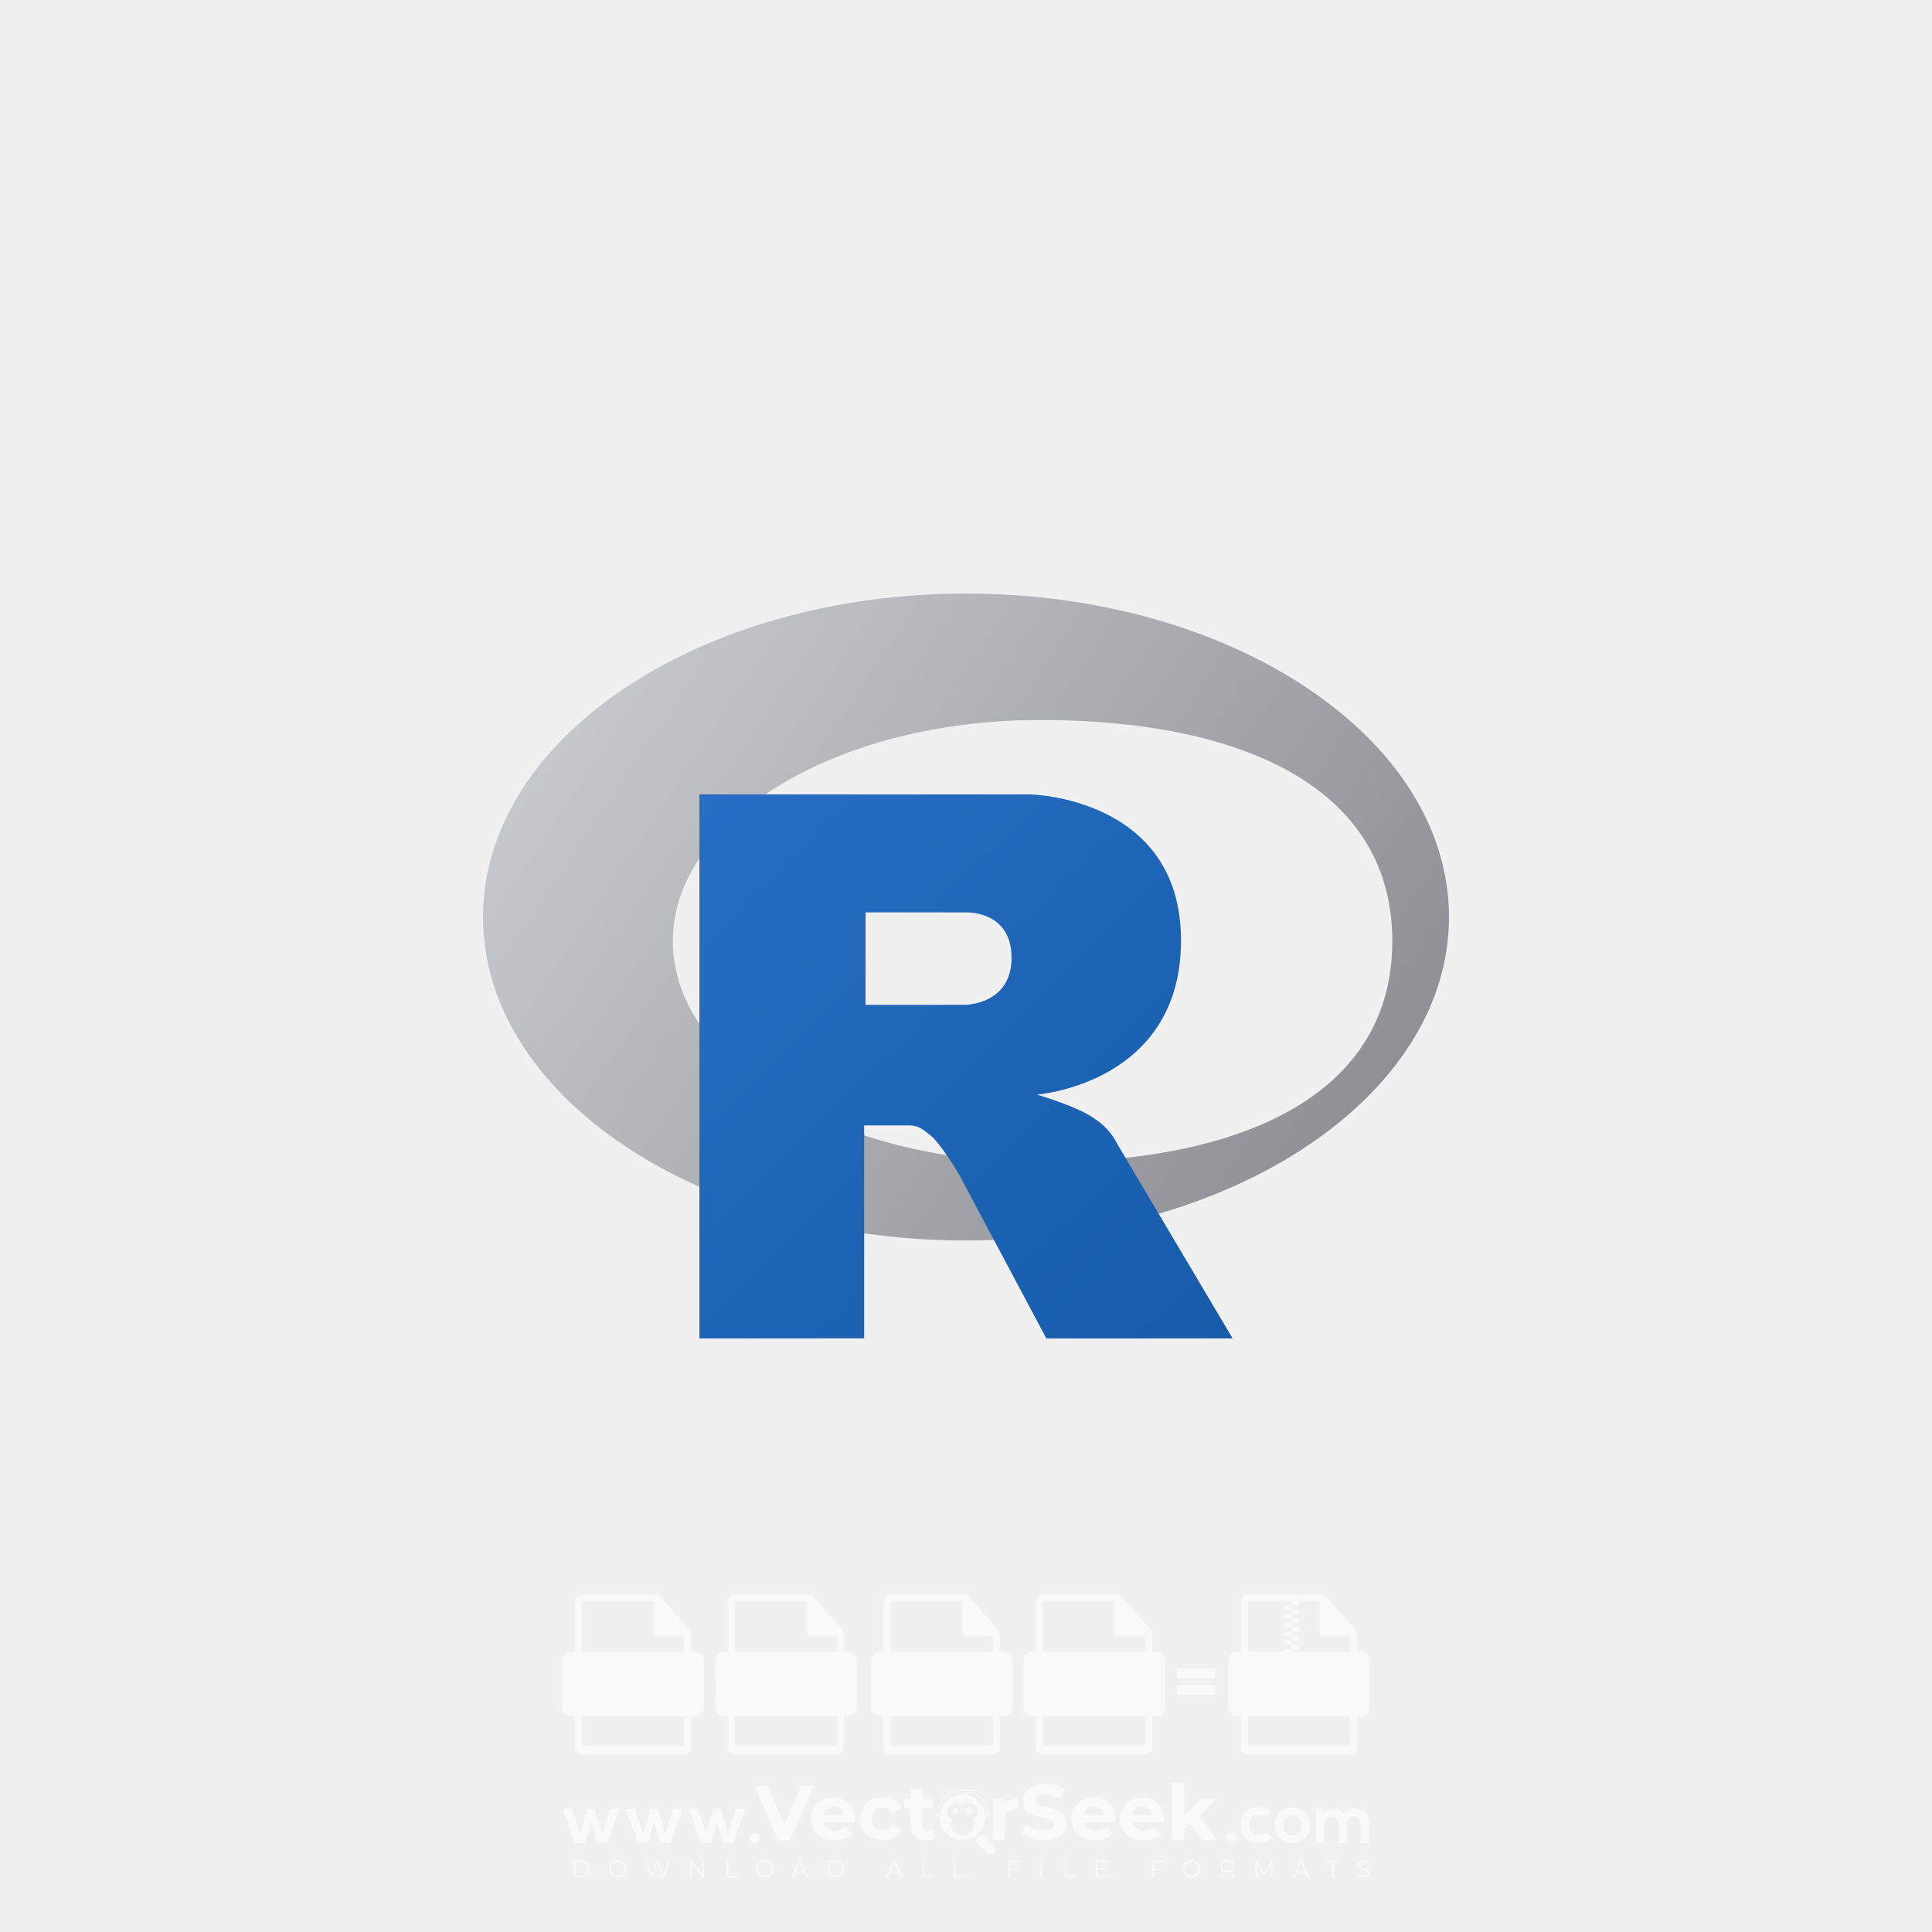
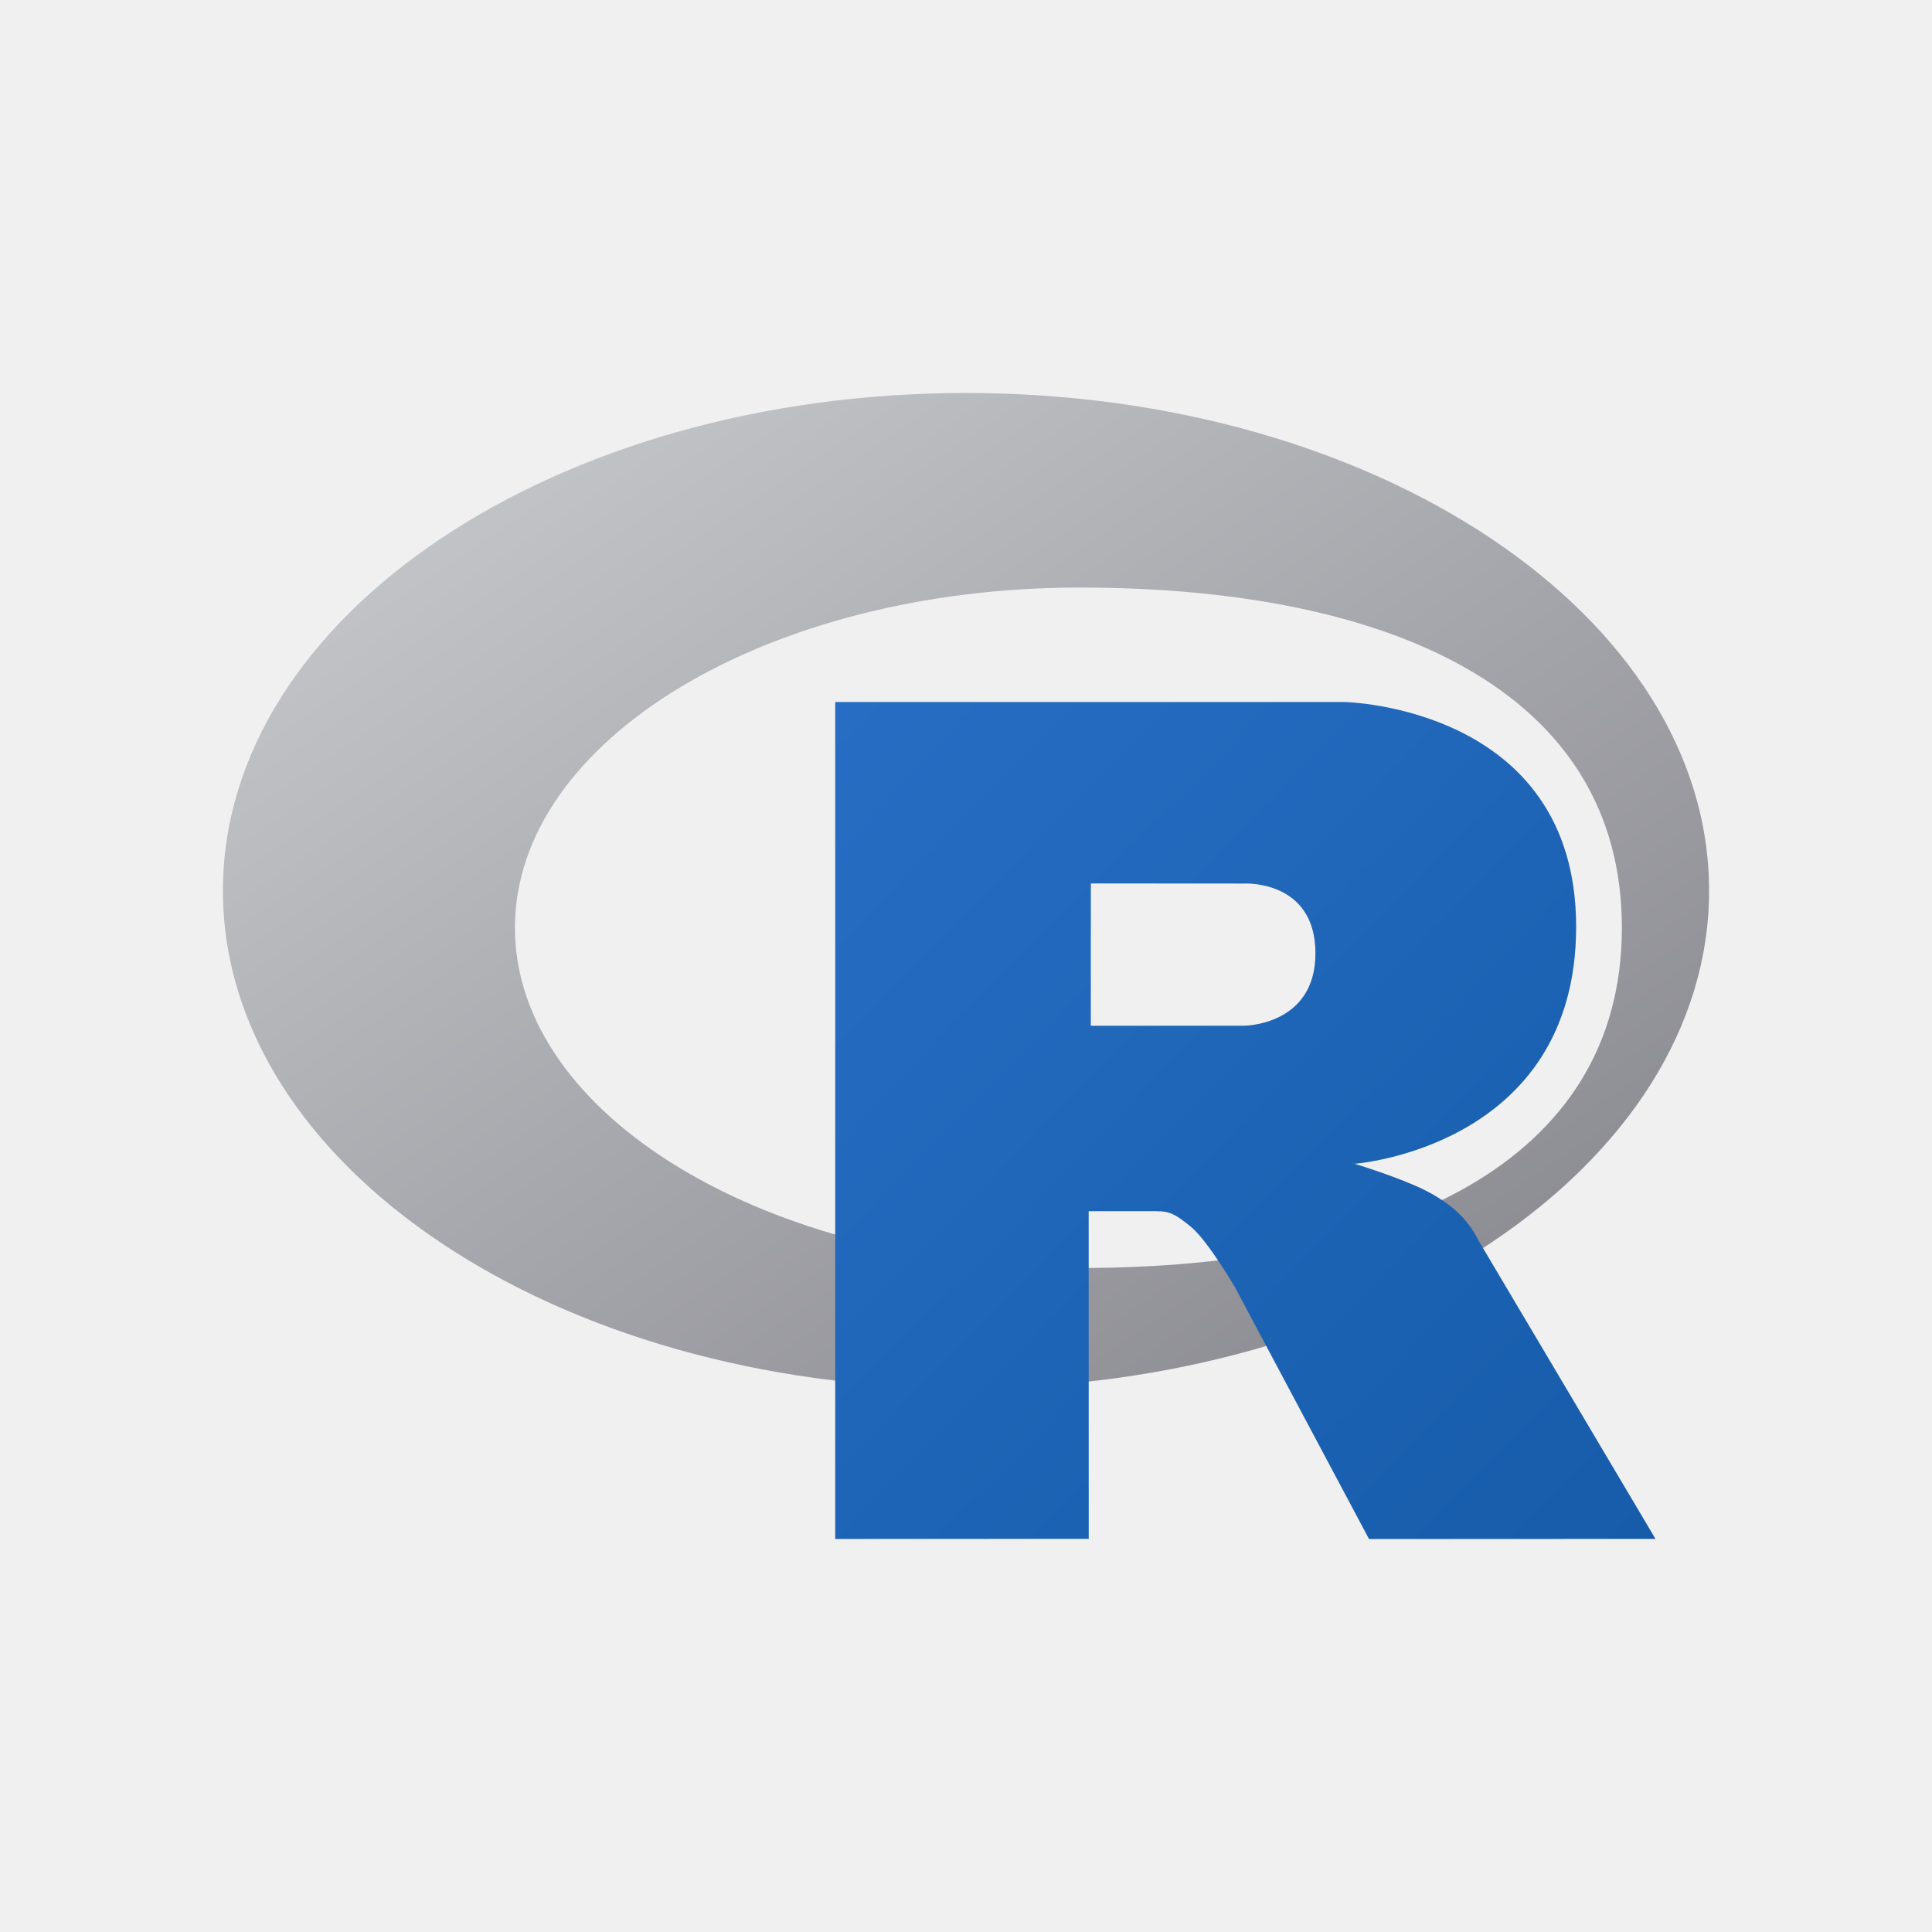
- <svg xmlns="http://www.w3.org/2000/svg" version="1.1" id="Layer_1" x="0px" y="0px" viewBox="0 0 1000 1000" style="enable-background:new 0 0 1000 1000;" xml:space="preserve" width="200" height="200">
-   <g id="watermark_1_">
-     <g>
-       <g id="watermark" style="opacity:0.61;">
-         <g>
-           <g>
-             <g>
-               <g>
-                 <polygon style="fill:#FFFFFF;" points="421.112,924.528 409.007,952.493 402.615,952.493 390.55,924.528 397.541,924.528          406.051,944.503 414.68,924.528        " />
-               </g>
-               <g>
-                 <path style="fill:#FFFFFF;" d="M442.323,943.185h-16.26c0.599,2.677,2.876,4.315,6.153,4.315         c2.277,0,3.915-0.679,5.393-2.077l3.316,3.595c-1.997,2.278-4.994,3.476-8.868,3.476c-7.431,0-12.265-4.674-12.265-11.067         c0-6.432,4.914-11.066,11.466-11.066c6.312,0,11.186,4.235,11.186,11.146C442.443,941.987,442.363,942.666,442.323,943.185          M425.983,939.55h10.587c-0.44-2.717-2.478-4.475-5.274-4.475C428.46,935.075,426.422,936.793,425.983,939.55" />
-               </g>
-               <g>
-                 <path style="fill:#FFFFFF;" d="M444.997,941.427c0-6.471,4.994-11.066,11.985-11.066c4.514,0,8.07,1.958,9.628,5.473         l-4.834,2.597c-1.159-2.038-2.877-2.956-4.834-2.956c-3.156,0-5.633,2.198-5.633,5.952c0,3.756,2.477,5.953,5.633,5.953         c1.958,0,3.675-0.879,4.834-2.956l4.834,2.637c-1.558,3.436-5.114,5.433-9.628,5.433         C449.991,952.493,444.997,947.899,444.997,941.427" />
-               </g>
-               <g>
-                 <path style="fill:#FFFFFF;" d="M484.386,951.135c-1.279,0.919-3.157,1.358-5.074,1.358c-5.073,0-8.03-2.597-8.03-7.711         v-8.829h-3.316v-4.794h3.316v-5.233h6.232v5.233h5.353v4.794h-5.353v8.749c0,1.837,0.998,2.836,2.677,2.836         c0.918,0,1.837-0.279,2.517-0.799L484.386,951.135z" />
-               </g>
-             </g>
-             <g>
-               <path style="fill:#FFFFFF;" d="M527.157,930.68v5.753c-0.519-0.04-0.918-0.08-1.398-0.08c-3.435,0-5.713,1.877-5.713,5.993        v10.147h-6.232V931h5.953v2.836C521.284,931.759,523.841,930.68,527.157,930.68" />
-             </g>
-             <g>
-               <path style="fill:#FFFFFF;" d="M528.954,949.257l2.197-4.874c2.357,1.718,5.873,2.916,9.229,2.916        c3.836,0,5.393-1.278,5.393-2.996c0-5.233-16.26-1.638-16.26-12.025c0-4.754,3.835-8.709,11.785-8.709        c3.516,0,7.112,0.839,9.708,2.477l-1.998,4.914c-2.597-1.478-5.273-2.197-7.75-2.197c-3.835,0-5.313,1.438-5.313,3.196        c0,5.154,16.259,1.598,16.259,11.865c0,4.675-3.875,8.67-11.865,8.67C535.905,952.493,531.43,951.175,528.954,949.257" />
-             </g>
-             <g>
-               <path style="fill:#FFFFFF;" d="M577.131,943.185h-16.26c0.599,2.677,2.876,4.315,6.153,4.315c2.277,0,3.915-0.679,5.393-2.077        l3.316,3.595c-1.998,2.278-4.994,3.476-8.869,3.476c-7.431,0-12.265-4.674-12.265-11.067c0-6.432,4.914-11.066,11.466-11.066        c6.312,0,11.187,4.235,11.187,11.146C577.251,941.987,577.171,942.666,577.131,943.185 M560.791,939.55h10.587        c-0.439-2.717-2.477-4.475-5.273-4.475C563.268,935.075,561.231,936.793,560.791,939.55" />
-             </g>
-             <g>
-               <path style="fill:#FFFFFF;" d="M602.337,943.185h-16.26c0.599,2.677,2.876,4.315,6.152,4.315c2.277,0,3.915-0.679,5.393-2.077        l3.316,3.595c-1.998,2.278-4.994,3.476-8.869,3.476c-7.431,0-12.265-4.674-12.265-11.067c0-6.432,4.914-11.066,11.466-11.066        c6.312,0,11.186,4.235,11.186,11.146C602.457,941.987,602.377,942.666,602.337,943.185 M585.997,939.55h10.587        c-0.439-2.717-2.477-4.475-5.273-4.475C588.474,935.075,586.437,936.793,585.997,939.55" />
-             </g>
-             <g>
-               <polygon style="fill:#FFFFFF;" points="615.838,944.064 612.841,947.02 612.841,952.493 606.61,952.493 606.61,922.85         612.841,922.85 612.841,939.629 621.95,931 629.381,931 620.432,940.108 630.18,952.493 622.63,952.493       " />
-             </g>
-             <g>
-               <path style="fill:#FFFFFF;" d="M514.371,955.416L514.371,955.416l-6.226-6.226c-0.947,1.107-2.075,2.054-3.339,2.796        c-0.201,0.15-0.406,0.296-0.616,0.433l6.589,6.589c0.992,0.992,2.601,0.992,3.592,0        C515.363,958.017,515.363,956.408,514.371,955.416" />
-             </g>
-             <g>
-               <path style="fill:#FFFFFF;" d="M499.965,929.04c0.48-0.377,1.077-0.612,1.735-0.612c0.091,0,0.181,0.005,0.27,0.013        c-0.466-0.34-1.041-0.542-1.663-0.542c-0.859,0-1.619,0.392-2.137,0.998c-0.111,0-0.218,0.013-0.328,0.016        c0.086-0.167,0.139-0.354,0.139-0.555c0-0.509-0.311-0.945-0.752-1.13c0.19,0.275,0.301,0.608,0.301,0.968        c0,0.267-0.066,0.517-0.176,0.742c-6.119,0.437-10.95,5.527-10.95,11.757c0,6.516,5.283,11.799,11.799,11.799        c6.517,0,11.8-5.283,11.8-11.799C510.004,934.777,505.644,929.892,499.965,929.04 M495.61,932.114        c0.947,0,1.837,0.244,2.611,0.674c0.813-0.532,1.785-0.842,2.828-0.842c1.547,0,2.934,0.68,3.883,1.756        c-0.948-0.826-2.186-1.328-3.541-1.328c-0.977,0-1.895,0.261-2.686,0.716c-0.172,0.1-0.34,0.208-0.499,0.326        c-0.142-0.104-0.29-0.203-0.444-0.292c-0.803-0.476-1.741-0.749-2.743-0.749c-0.653,0-1.279,0.117-1.86,0.331        C493.895,932.328,494.727,932.114,495.61,932.114 M503.858,941.785c0.25,0.664,0.394,1.38,0.394,2.131        c0,3.34-2.707,6.047-6.047,6.047c-3.339,0-6.047-2.707-6.047-6.047c0-0.751,0.143-1.467,0.394-2.131        c-1.35-0.831-2.253-2.317-2.253-4.019c0-2.607,2.114-4.72,4.72-4.72c1.23,0,2.346,0.474,3.186,1.244        c0.84-0.77,1.956-1.244,3.186-1.244c2.607,0,4.72,2.113,4.72,4.72C506.111,939.467,505.208,940.954,503.858,941.785" />
-             </g>
-             <g>
-               <path style="fill:#FFFFFF;" d="M503.627,937.351c0,1.082-0.879,1.961-1.961,1.961c-1.082,0-1.961-0.879-1.961-1.961        s0.879-1.961,1.961-1.961c0.22,0,0.428,0.037,0.625,0.102c-0.065,0.135-0.099,0.287-0.099,0.445        c0,0.595,0.482,1.076,1.077,1.076c0.11,0,0.217-0.017,0.318-0.048C503.613,937.089,503.627,937.218,503.627,937.351" />
-             </g>
-             <g>
-               <path style="fill:#FFFFFF;" d="M496.201,937.351c0,0.818-0.665,1.482-1.483,1.482c-0.818,0-1.483-0.664-1.483-1.482        s0.665-1.483,1.483-1.483c0.166,0,0.324,0.027,0.473,0.077c-0.049,0.102-0.075,0.217-0.075,0.337        c0,0.449,0.364,0.814,0.814,0.814c0.083,0,0.164-0.013,0.241-0.036C496.191,937.153,496.201,937.251,496.201,937.351" />
-             </g>
-             <g>
-               <g>
-                 <g>
-                   <rect x="484.56" y="939.024" style="fill:#FFFFFF;" width="1.34" height="1.34" />
-                 </g>
-                 <g>
-                   <rect x="510.51" y="939.024" style="fill:#FFFFFF;" width="1.34" height="1.34" />
-                 </g>
-                 <g>
-                   <path style="fill:#FFFFFF;" d="M511.332,939.572h-0.304c0-7.07-5.752-12.823-12.823-12.823          c-7.07,0-12.823,5.753-12.823,12.823h-0.305c0-3.506,1.365-6.803,3.845-9.282c2.479-2.48,5.776-3.845,9.282-3.845          c3.507,0,6.803,1.365,9.283,3.845C509.966,932.769,511.332,936.065,511.332,939.572" />
-                 </g>
-               </g>
-               <g>
-                 <rect x="497.534" y="925.927" style="fill:#FFFFFF;" width="1.34" height="1.34" />
-               </g>
-               <g>
-                 <rect x="489.006" y="926.445" style="fill:#FFFFFF;" width="18.397" height="0.304" />
-               </g>
-               <g>
-                 <path style="fill:#FFFFFF;" d="M489.494,926.658c0,0.235-0.191,0.427-0.427,0.427c-0.235,0-0.426-0.191-0.426-0.427         s0.191-0.427,0.426-0.427C489.303,926.231,489.494,926.422,489.494,926.658" />
-               </g>
-               <g>
-                 <path style="fill:#FFFFFF;" d="M507.829,926.658c0,0.235-0.191,0.427-0.427,0.427c-0.235,0-0.426-0.191-0.426-0.427         s0.191-0.427,0.426-0.427C507.639,926.231,507.829,926.422,507.829,926.658" />
-               </g>
-             </g>
-           </g>
-           <g>
-             <path style="fill:#FFFFFF;" d="M640.109,951.171c0,3.395-5.146,3.395-5.146,0C634.963,947.779,640.109,947.779,640.109,951.171       z" />
-           </g>
-           <g>
-             <g>
-               <g>
-                 <path style="fill:#FFFFFF;" d="M307.849,936.236l3.859,13.253l4.038-13.253h4.823l-6.145,17.721h-5.073l-1.822-5.216         l-1.572-5.896l-1.571,5.896l-1.822,5.216h-5.073l-6.18-17.721h4.858l4.038,13.253l3.822-13.253H307.849z" />
-               </g>
-               <g>
-                 <path style="fill:#FFFFFF;" d="M340.449,936.236l3.859,13.253l4.038-13.253h4.823l-6.145,17.721h-5.073l-1.822-5.216         l-1.571-5.896l-1.572,5.896l-1.822,5.216h-5.073l-6.18-17.721h4.858l4.038,13.253l3.822-13.253H340.449z" />
-               </g>
-               <g>
-                 <path style="fill:#FFFFFF;" d="M373.048,936.236l3.859,13.253l4.038-13.253h4.823l-6.145,17.721h-5.073l-1.822-5.216         l-1.572-5.896l-1.571,5.896l-1.822,5.216h-5.073l-6.18-17.721h4.858l4.038,13.253l3.822-13.253H373.048z" />
-               </g>
-             </g>
-             <g>
-               <path style="fill:#FFFFFF;" d="M393.123,951.412c0,3.395-5.146,3.395-5.146,0C387.977,948.02,393.123,948.02,393.123,951.412z        " />
-             </g>
-             <g>
-               <path style="fill:#FFFFFF;" d="M658.296,951.171c-2.036,2.001-4.177,2.787-6.787,2.787c-5.108,0-9.361-3.072-9.361-9.323        c0-6.251,4.253-9.326,9.361-9.326c2.502,0,4.43,0.716,6.359,2.609l-2.752,2.894c-1.036-0.931-2.321-1.393-3.534-1.393        c-2.929,0-5.073,2.144-5.073,5.216c0,3.357,2.286,5.143,5,5.143c1.393,0,2.787-0.393,3.857-1.463L658.296,951.171z" />
-             </g>
-             <g>
-               <path style="fill:#FFFFFF;" d="M678.097,944.777c0,5.073-3.465,9.181-9.181,9.181c-5.716,0-9.146-4.107-9.146-9.181        c0-5.038,3.502-9.181,9.111-9.181S678.097,939.739,678.097,944.777z M664.128,944.777c0,2.679,1.609,5.181,4.788,5.181        c3.179,0,4.788-2.502,4.788-5.181c0-2.644-1.859-5.216-4.788-5.216C665.772,939.561,664.128,942.133,664.128,944.777z" />
-             </g>
-             <g>
-               <path style="fill:#FFFFFF;" d="M692.828,953.958v-9.431c0-2.324-1.216-4.43-3.61-4.43c-2.356,0-3.75,2.106-3.75,4.43v9.431        h-4.36v-17.649h4.038l0.323,2.144c0.928-1.786,2.964-2.429,4.643-2.429c2.109,0,4.218,0.858,5.216,3.287        c1.574-2.502,3.61-3.217,5.896-3.217c5,0,7.467,3.075,7.467,8.36v9.504h-4.361v-9.504c0-2.321-0.963-4.288-3.322-4.288        c-2.356,0-3.822,2.036-3.822,4.36v9.431H692.828z" />
-             </g>
-           </g>
-         </g>
-       </g>
-       <g style="opacity:0.61;">
-         <g>
-           <g>
-             <path style="fill:#FFFFFF;" d="M708.973,859.493c-0.013-2.665-2.087-4.618-4.766-4.659c-2.011-0.031-1.81,0.261-1.815-1.887       c-0.006-2.389-0.015-4.778,0.006-7.166c0.007-0.824-0.243-1.505-0.787-2.125c-5.098-5.81-10.184-11.63-15.281-17.441       c-0.262-0.299-0.599-0.532-0.901-0.796c-13.528,0-27.055,0-40.583,0c-1.729,0.639-2.482,1.889-2.478,3.72       c0.021,8.159,0.009,16.318,0.008,24.478c0,1.21-0.007,1.281-1.197,1.201c-3.258-0.221-5.477,2.147-5.436,5.426       c0.096,7.568,0.028,15.137,0.031,22.706c0.001,3.44,1.887,5.32,5.333,5.331c1.267,0.004,1.268,0.004,1.268,1.306       c0.001,4.831-0.002,9.662,0.002,14.493c0.002,2.595,1.262,3.855,3.85,3.855c17.446,0.001,34.891,0.001,52.337,0       c2.543,0,3.822-1.268,3.824-3.799c0.005-4.912,0.001-9.823,0.003-14.735c0-1.115,0.005-1.112,1.131-1.121       c0.589-0.005,1.177,0.017,1.761-0.127c2.169-0.535,3.68-2.273,3.689-4.503C709.007,875.597,709.011,867.545,708.973,859.493z        M647.034,828.716c11.619-0.001,23.237-0.001,34.856,0c1.193,0,1.206,0.015,1.207,1.222c0.001,4.884-0.002,9.767,0.002,14.651       c0.001,1.765,0.543,2.305,2.307,2.306c4.159,0.003,8.318,0,12.477,0.003c0.997,0.001,1.044,0.046,1.046,1.052       c0.006,1.932,0.005,3.864,0,5.796c-0.003,1.038-0.051,1.085-1.098,1.085c-8.479,0.002-16.958,0.001-25.438,0.001       c-8.452,0-16.905,0-25.357,0c-1.198,0-1.202-0.003-1.202-1.221c-0.001-7.889-0.001-15.778,0-23.667       C645.835,828.724,645.844,828.716,647.034,828.716z M697.728,903.645c-8.454,0.001-16.908,0.001-25.362,0.001       c-8.427,0-16.854,0.001-25.281,0c-1.245,0-1.249-0.003-1.249-1.262c-0.001-4.348-0.003-8.696,0.001-13.043       c0.001-1.01,0.051-1.059,1.041-1.059c16.989-0.002,33.977-0.002,50.966,0c1.041,0,1.086,0.044,1.087,1.094       c0.003,4.348,0.003,8.696,0.001,13.043C698.931,903.634,698.92,903.645,697.728,903.645z" />
-           </g>
-           <g>
-             <g>
-               <rect x="668.546" y="828.478" style="fill:#FFFFFF;" width="3.825" height="2.295" />
-             </g>
-             <g>
-               <rect x="664.722" y="830.773" style="fill:#FFFFFF;" width="3.825" height="2.295" />
-             </g>
-             <g>
-               <rect x="668.546" y="833.068" style="fill:#FFFFFF;" width="3.825" height="2.295" />
-             </g>
-             <g>
-               <rect x="664.722" y="835.363" style="fill:#FFFFFF;" width="3.825" height="2.295" />
-             </g>
-             <g>
-               <rect x="668.546" y="837.658" style="fill:#FFFFFF;" width="3.825" height="2.295" />
-             </g>
-             <g>
-               <rect x="664.722" y="839.953" style="fill:#FFFFFF;" width="3.825" height="2.295" />
-             </g>
-             <g>
-               <rect x="668.546" y="842.247" style="fill:#FFFFFF;" width="3.825" height="2.295" />
-             </g>
-             <g>
-               <rect x="664.722" y="844.542" style="fill:#FFFFFF;" width="3.825" height="2.295" />
-             </g>
-             <g>
-               <rect x="668.546" y="846.837" style="fill:#FFFFFF;" width="3.825" height="2.295" />
-             </g>
-             <g>
-               <rect x="664.722" y="849.132" style="fill:#FFFFFF;" width="3.825" height="2.295" />
-             </g>
-             <g>
-               <rect x="668.546" y="851.427" style="fill:#FFFFFF;" width="3.825" height="2.295" />
-             </g>
-             <g>
-               <rect x="664.722" y="853.722" style="fill:#FFFFFF;" width="3.825" height="2.295" />
-             </g>
-           </g>
-         </g>
-         <g>
-           <path style="fill:#FFFFFF;" d="M364.231,859.493c-0.013-2.665-2.087-4.618-4.766-4.659c-2.011-0.031-1.81,0.261-1.815-1.887      c-0.006-2.389-0.015-4.778,0.006-7.166c0.007-0.824-0.243-1.505-0.787-2.125c-5.098-5.81-10.184-11.63-15.281-17.441      c-0.262-0.299-0.599-0.532-0.901-0.796c-13.528,0-27.055,0-40.583,0c-1.729,0.639-2.482,1.889-2.478,3.72      c0.021,8.159,0.009,16.318,0.008,24.478c0,1.21-0.007,1.281-1.197,1.201c-3.258-0.221-5.477,2.147-5.436,5.426      c0.096,7.568,0.028,15.137,0.031,22.706c0.001,3.44,1.887,5.32,5.333,5.331c1.267,0.004,1.268,0.004,1.268,1.306      c0.001,4.831-0.002,9.662,0.002,14.493c0.002,2.595,1.262,3.855,3.85,3.855c17.446,0.001,34.891,0.001,52.337,0      c2.543,0,3.822-1.268,3.824-3.799c0.005-4.912,0.001-9.823,0.003-14.735c0-1.115,0.004-1.112,1.131-1.121      c0.589-0.005,1.177,0.017,1.761-0.127c2.169-0.535,3.68-2.273,3.689-4.503C364.264,875.597,364.269,867.545,364.231,859.493z       M302.292,828.716c11.619-0.001,23.237-0.001,34.856,0c1.192,0,1.206,0.015,1.207,1.222c0.001,4.884-0.001,9.767,0.002,14.651      c0.001,1.765,0.543,2.305,2.307,2.306c4.159,0.003,8.318,0,12.477,0.003c0.997,0.001,1.044,0.046,1.046,1.052      c0.006,1.932,0.005,3.864,0,5.796c-0.003,1.038-0.051,1.085-1.098,1.085c-8.479,0.002-16.958,0.001-25.438,0.001      c-8.452,0-16.905,0-25.357,0c-1.198,0-1.202-0.003-1.202-1.221c-0.001-7.889-0.001-15.778,0-23.667      C301.093,828.724,301.102,828.716,302.292,828.716z M352.985,903.645c-8.454,0.001-16.908,0.001-25.362,0.001      c-8.427,0-16.854,0.001-25.281,0c-1.245,0-1.249-0.003-1.249-1.262c-0.001-4.348-0.003-8.696,0.001-13.043      c0.001-1.01,0.051-1.059,1.041-1.059c16.989-0.002,33.977-0.002,50.966,0c1.041,0,1.086,0.044,1.087,1.094      c0.003,4.348,0.003,8.696,0.001,13.043C354.188,903.634,354.177,903.645,352.985,903.645z" />
-         </g>
-         <g>
-           <path style="fill:#FFFFFF;" d="M303.581,879.891v-17.193h6.051c0.816,0,1.581,0.132,2.293,0.396      c0.712,0.264,1.333,0.636,1.861,1.117c0.527,0.48,0.944,1.053,1.248,1.717c0.304,0.665,0.456,1.397,0.456,2.198      c0,0.816-0.152,1.557-0.456,2.221s-0.721,1.236-1.248,1.717c-0.529,0.48-1.149,0.852-1.861,1.117      c-0.713,0.264-1.477,0.396-2.293,0.396h-2.809v6.315H303.581z M309.68,870.503c0.848,0,1.489-0.241,1.921-0.721      c0.432-0.48,0.648-1.032,0.648-1.656c0-0.304-0.052-0.601-0.156-0.889c-0.105-0.288-0.264-0.54-0.48-0.756      c-0.216-0.217-0.484-0.388-0.805-0.516c-0.32-0.129-0.696-0.193-1.128-0.193h-2.857v4.731H309.68z" />
-           <path style="fill:#FFFFFF;" d="M317.796,862.699h3.77l6.916,11.526h0.191l-0.191-3.314v-8.212h3.217v17.193h-3.409l-7.3-12.174      h-0.191l0.191,3.314v8.86h-3.193V862.699z" />
-           <path style="fill:#FFFFFF;" d="M343.08,870.454h8.429c0.048,0.193,0.087,0.425,0.12,0.697c0.031,0.272,0.048,0.544,0.048,0.816      c0,1.104-0.167,2.145-0.504,3.121c-0.336,0.977-0.865,1.849-1.585,2.618c-0.768,0.817-1.69,1.449-2.761,1.897      c-1.073,0.448-2.298,0.672-3.674,0.672c-1.249,0-2.426-0.224-3.53-0.672c-1.104-0.447-2.065-1.072-2.881-1.873      c-0.816-0.8-1.465-1.749-1.945-2.845c-0.48-1.097-0.72-2.293-0.72-3.59c0-1.296,0.24-2.493,0.72-3.589s1.129-2.045,1.945-2.845      c0.816-0.8,1.777-1.425,2.881-1.873c1.104-0.448,2.281-0.672,3.53-0.672c1.392,0,2.637,0.24,3.734,0.72      c1.097,0.48,2.036,1.144,2.821,1.993l-2.232,2.185c-0.562-0.592-1.185-1.044-1.874-1.357s-1.513-0.468-2.473-0.468      c-0.786,0-1.53,0.14-2.234,0.421c-0.705,0.28-1.321,0.676-1.85,1.188c-0.527,0.512-0.949,1.133-1.259,1.861      c-0.312,0.728-0.469,1.541-0.469,2.437c0,0.897,0.157,1.709,0.469,2.438c0.311,0.728,0.735,1.349,1.271,1.861      c0.536,0.512,1.156,0.909,1.862,1.188c0.704,0.281,1.457,0.421,2.258,0.421c0.911,0,1.684-0.132,2.317-0.396      c0.632-0.264,1.171-0.604,1.62-1.021c0.321-0.288,0.598-0.652,0.829-1.092s0.412-0.932,0.541-1.477h-5.404V870.454z" />
-         </g>
-         <g>
-           <path style="fill:#FFFFFF;" d="M443.437,859.493c-0.013-2.665-2.087-4.618-4.766-4.659c-2.011-0.031-1.81,0.261-1.815-1.887      c-0.006-2.389-0.015-4.778,0.006-7.166c0.007-0.824-0.243-1.505-0.787-2.125c-5.098-5.81-10.184-11.63-15.281-17.441      c-0.262-0.299-0.599-0.532-0.901-0.796c-13.528,0-27.055,0-40.583,0c-1.729,0.639-2.482,1.889-2.478,3.72      c0.021,8.159,0.009,16.318,0.008,24.478c0,1.21-0.007,1.281-1.197,1.201c-3.258-0.221-5.477,2.147-5.436,5.426      c0.096,7.568,0.028,15.137,0.031,22.706c0.001,3.44,1.887,5.32,5.333,5.331c1.267,0.004,1.268,0.004,1.268,1.306      c0.001,4.831-0.002,9.662,0.002,14.493c0.002,2.595,1.262,3.855,3.85,3.855c17.446,0.001,34.891,0.001,52.337,0      c2.543,0,3.822-1.268,3.824-3.799c0.005-4.912,0.001-9.823,0.003-14.735c0-1.115,0.004-1.112,1.131-1.121      c0.589-0.005,1.177,0.017,1.761-0.127c2.169-0.535,3.68-2.273,3.689-4.503C443.47,875.597,443.475,867.545,443.437,859.493z       M381.498,828.716c11.619-0.001,23.237-0.001,34.856,0c1.192,0,1.206,0.015,1.207,1.222c0.001,4.884-0.001,9.767,0.002,14.651      c0.001,1.765,0.543,2.305,2.307,2.306c4.159,0.003,8.318,0,12.477,0.003c0.997,0.001,1.044,0.046,1.046,1.052      c0.006,1.932,0.005,3.864,0,5.796c-0.003,1.038-0.051,1.085-1.098,1.085c-8.479,0.002-16.958,0.001-25.438,0.001      c-8.452,0-16.905,0-25.357,0c-1.198,0-1.202-0.003-1.202-1.221c-0.001-7.889-0.001-15.778,0-23.667      C380.299,828.724,380.308,828.716,381.498,828.716z M432.192,903.645c-8.454,0.001-16.908,0.001-25.362,0.001      c-8.427,0-16.854,0.001-25.281,0c-1.245,0-1.249-0.003-1.249-1.262c-0.001-4.348-0.002-8.696,0.001-13.043      c0.001-1.01,0.051-1.059,1.041-1.059c16.989-0.002,33.977-0.002,50.966,0c1.041,0,1.086,0.044,1.087,1.094      c0.003,4.348,0.003,8.696,0.001,13.043C433.394,903.634,433.384,903.645,432.192,903.645z" />
-         </g>
-         <g>
-           <path style="fill:#FFFFFF;" d="M402.272,862.699h3.698l6.46,17.193h-3.578l-1.416-4.106h-6.628l-1.417,4.106h-3.578      L402.272,862.699z M406.379,872.808l-1.537-4.298l-0.625-2.089h-0.192l-0.625,2.089l-1.537,4.298H406.379z" />
-           <path style="fill:#FFFFFF;" d="M415.815,866.541c-0.273,0-0.533-0.052-0.781-0.156c-0.248-0.104-0.465-0.248-0.648-0.432      c-0.184-0.184-0.328-0.396-0.432-0.636c-0.105-0.241-0.156-0.504-0.156-0.793s0.052-0.552,0.156-0.793      c0.104-0.24,0.248-0.452,0.432-0.636c0.184-0.184,0.4-0.328,0.648-0.432c0.248-0.104,0.508-0.156,0.781-0.156      c0.56,0,1.041,0.196,1.441,0.588c0.4,0.393,0.601,0.869,0.601,1.429c0,0.56-0.201,1.037-0.601,1.428      C416.856,866.345,416.375,866.541,415.815,866.541z M414.255,879.891v-11.766h3.145v11.766H414.255z" />
-         </g>
-         <g>
-           <path style="fill:#FFFFFF;" d="M524.043,859.493c-0.013-2.665-2.087-4.618-4.766-4.659c-2.011-0.031-1.81,0.261-1.815-1.887      c-0.006-2.389-0.015-4.778,0.006-7.166c0.007-0.824-0.243-1.505-0.787-2.125c-5.098-5.81-10.184-11.63-15.281-17.441      c-0.262-0.299-0.599-0.532-0.901-0.796c-13.528,0-27.055,0-40.583,0c-1.729,0.639-2.482,1.889-2.478,3.72      c0.021,8.159,0.009,16.318,0.008,24.478c0,1.21-0.007,1.281-1.197,1.201c-3.258-0.221-5.477,2.147-5.436,5.426      c0.096,7.568,0.028,15.137,0.031,22.706c0.001,3.44,1.887,5.32,5.333,5.331c1.267,0.004,1.268,0.004,1.268,1.306      c0.001,4.831-0.002,9.662,0.002,14.493c0.002,2.595,1.262,3.855,3.85,3.855c17.446,0.001,34.891,0.001,52.337,0      c2.543,0,3.822-1.268,3.824-3.799c0.005-4.912,0.001-9.823,0.003-14.735c0-1.115,0.004-1.112,1.131-1.121      c0.589-0.005,1.177,0.017,1.761-0.127c2.169-0.535,3.68-2.273,3.689-4.503C524.076,875.597,524.081,867.545,524.043,859.493z       M462.104,828.716c11.619-0.001,23.237-0.001,34.856,0c1.192,0,1.206,0.015,1.207,1.222c0.001,4.884-0.001,9.767,0.002,14.651      c0.001,1.765,0.543,2.305,2.307,2.306c4.159,0.003,8.318,0,12.477,0.003c0.997,0.001,1.044,0.046,1.046,1.052      c0.006,1.932,0.005,3.864,0,5.796c-0.003,1.038-0.051,1.085-1.098,1.085c-8.479,0.002-16.958,0.001-25.438,0.001      c-8.452,0-16.905,0-25.357,0c-1.198,0-1.202-0.003-1.202-1.221c-0.001-7.889-0.001-15.778,0-23.667      C460.905,828.724,460.914,828.716,462.104,828.716z M512.798,903.645c-8.454,0.001-16.908,0.001-25.362,0.001      c-8.427,0-16.854,0.001-25.281,0c-1.245,0-1.249-0.003-1.249-1.262c-0.001-4.348-0.002-8.696,0.001-13.043      c0.001-1.01,0.051-1.059,1.041-1.059c16.989-0.002,33.977-0.002,50.966,0c1.041,0,1.086,0.044,1.087,1.094      c0.003,4.348,0.003,8.696,0.001,13.043C514,903.634,513.989,903.645,512.798,903.645z" />
-         </g>
-         <g>
-           <path style="fill:#FFFFFF;" d="M470.308,880.275c-0.737,0-1.441-0.104-2.113-0.312c-0.672-0.208-1.289-0.52-1.849-0.936      c-0.56-0.416-1.048-0.925-1.464-1.525c-0.417-0.601-0.745-1.301-0.985-2.101l3.049-1.2c0.224,0.864,0.616,1.581,1.177,2.149      s1.297,0.852,2.209,0.852c0.336,0,0.66-0.044,0.973-0.132c0.312-0.087,0.592-0.216,0.84-0.384      c0.248-0.168,0.444-0.38,0.589-0.636c0.144-0.256,0.216-0.552,0.216-0.888c0-0.32-0.056-0.608-0.168-0.865      c-0.112-0.255-0.3-0.495-0.564-0.72c-0.264-0.224-0.609-0.44-1.033-0.648c-0.424-0.208-0.948-0.424-1.572-0.648l-1.056-0.384      c-0.465-0.16-0.933-0.376-1.405-0.648c-0.472-0.272-0.9-0.6-1.284-0.985c-0.385-0.384-0.701-0.836-0.949-1.357      c-0.249-0.52-0.372-1.108-0.372-1.765c0-0.672,0.132-1.301,0.396-1.885c0.264-0.584,0.64-1.096,1.129-1.537      c0.488-0.44,1.072-0.784,1.753-1.032c0.681-0.248,1.437-0.372,2.269-0.372c0.864,0,1.612,0.116,2.245,0.348      c0.633,0.232,1.168,0.528,1.609,0.888c0.44,0.36,0.796,0.757,1.068,1.188c0.272,0.433,0.472,0.84,0.601,1.225l-2.857,1.2      c-0.161-0.48-0.453-0.913-0.876-1.297c-0.425-0.384-1.005-0.576-1.741-0.576c-0.704,0-1.289,0.164-1.753,0.492      c-0.465,0.329-0.697,0.757-0.697,1.285c0,0.512,0.224,0.949,0.672,1.309c0.448,0.36,1.161,0.708,2.137,1.044l1.081,0.36      c0.688,0.241,1.316,0.517,1.885,0.828c0.568,0.312,1.056,0.684,1.465,1.117c0.408,0.433,0.72,0.925,0.936,1.477      c0.217,0.552,0.324,1.189,0.324,1.909c0,0.897-0.18,1.669-0.54,2.317c-0.36,0.648-0.82,1.181-1.38,1.597      c-0.561,0.416-1.193,0.728-1.897,0.936C471.668,880.172,470.98,880.275,470.308,880.275z" />
-           <path style="fill:#FFFFFF;" d="M477.175,862.699h3.506l3.554,10.349l0.625,2.209h0.192l0.672-2.209l3.698-10.349h3.506      l-6.268,17.193h-3.409L477.175,862.699z" />
-           <path style="fill:#FFFFFF;" d="M502.388,870.454h8.428c0.048,0.193,0.088,0.425,0.12,0.697c0.033,0.272,0.049,0.544,0.049,0.816      c0,1.104-0.169,2.145-0.505,3.121c-0.336,0.977-0.864,1.849-1.585,2.618c-0.768,0.817-1.688,1.449-2.761,1.897      c-1.073,0.448-2.298,0.672-3.674,0.672c-1.249,0-2.425-0.224-3.529-0.672c-1.105-0.447-2.066-1.072-2.882-1.873      c-0.816-0.8-1.465-1.749-1.945-2.845c-0.48-1.097-0.72-2.293-0.72-3.59c0-1.296,0.241-2.493,0.72-3.589      c0.48-1.097,1.129-2.045,1.945-2.845c0.816-0.8,1.777-1.425,2.882-1.873c1.104-0.448,2.28-0.672,3.529-0.672      c1.392,0,2.637,0.24,3.734,0.72c1.097,0.48,2.038,1.144,2.822,1.993l-2.234,2.185c-0.56-0.592-1.185-1.044-1.874-1.357      c-0.687-0.312-1.512-0.468-2.473-0.468c-0.784,0-1.528,0.14-2.234,0.421c-0.704,0.28-1.321,0.676-1.848,1.188      c-0.528,0.512-0.949,1.133-1.261,1.861c-0.312,0.728-0.468,1.541-0.468,2.437c0,0.897,0.156,1.709,0.468,2.438      c0.312,0.728,0.737,1.349,1.273,1.861c0.536,0.512,1.156,0.909,1.86,1.188c0.705,0.281,1.457,0.421,2.258,0.421      c0.913,0,1.685-0.132,2.317-0.396c0.632-0.264,1.173-0.604,1.621-1.021c0.32-0.288,0.596-0.652,0.828-1.092      c0.233-0.44,0.412-0.932,0.541-1.477h-5.402V870.454z" />
-         </g>
-         <g>
-           <path style="fill:#FFFFFF;" d="M602.976,859.493c-0.013-2.665-2.087-4.618-4.766-4.659c-2.011-0.031-1.81,0.261-1.815-1.887      c-0.006-2.389-0.015-4.778,0.006-7.166c0.007-0.824-0.243-1.505-0.787-2.125c-5.098-5.81-10.184-11.63-15.281-17.441      c-0.262-0.299-0.599-0.532-0.901-0.796c-13.528,0-27.055,0-40.583,0c-1.729,0.639-2.482,1.889-2.478,3.72      c0.021,8.159,0.009,16.318,0.008,24.478c0,1.21-0.007,1.281-1.197,1.201c-3.258-0.221-5.477,2.147-5.436,5.426      c0.096,7.568,0.028,15.137,0.031,22.706c0.001,3.44,1.887,5.32,5.333,5.331c1.267,0.004,1.268,0.004,1.268,1.306      c0.001,4.831-0.002,9.662,0.002,14.493c0.002,2.595,1.262,3.855,3.85,3.855c17.446,0.001,34.891,0.001,52.337,0      c2.543,0,3.822-1.268,3.824-3.799c0.005-4.912,0.001-9.823,0.003-14.735c0-1.115,0.005-1.112,1.131-1.121      c0.589-0.005,1.178,0.017,1.761-0.127c2.169-0.535,3.68-2.273,3.689-4.503C603.01,875.597,603.015,867.545,602.976,859.493z       M541.037,828.716c11.619-0.001,23.237-0.001,34.856,0c1.193,0,1.206,0.015,1.207,1.222c0.001,4.884-0.002,9.767,0.002,14.651      c0.001,1.765,0.543,2.305,2.307,2.306c4.159,0.003,8.318,0,12.477,0.003c0.997,0.001,1.044,0.046,1.046,1.052      c0.006,1.932,0.005,3.864,0,5.796c-0.003,1.038-0.051,1.085-1.098,1.085c-8.479,0.002-16.958,0.001-25.438,0.001      c-8.452,0-16.905,0-25.357,0c-1.198,0-1.202-0.003-1.202-1.221c-0.001-7.889-0.001-15.778,0-23.667      C539.838,828.724,539.847,828.716,541.037,828.716z M591.731,903.645c-8.454,0.001-16.908,0.001-25.362,0.001      c-8.427,0-16.854,0.001-25.281,0c-1.245,0-1.249-0.003-1.249-1.262c-0.001-4.348-0.003-8.696,0.001-13.043      c0.001-1.01,0.051-1.059,1.041-1.059c16.989-0.002,33.977-0.002,50.966,0c1.041,0,1.086,0.044,1.087,1.094      c0.003,4.348,0.003,8.696,0.001,13.043C592.934,903.634,592.923,903.645,591.731,903.645z" />
-         </g>
-         <g>
-           <path style="fill:#FFFFFF;" d="M549.998,865.772v3.986h6.891v3.074h-6.891v3.986h7.659v3.073h-10.901v-17.193h10.901v3.073      H549.998z" />
-           <path style="fill:#FFFFFF;" d="M560.635,879.891v-17.193h6.051c0.816,0,1.581,0.132,2.293,0.396      c0.712,0.264,1.333,0.636,1.861,1.117c0.528,0.48,0.944,1.053,1.249,1.717c0.304,0.665,0.456,1.397,0.456,2.198      c0,0.816-0.152,1.557-0.456,2.221c-0.305,0.664-0.721,1.236-1.249,1.717c-0.528,0.48-1.149,0.852-1.861,1.117      c-0.713,0.264-1.477,0.396-2.293,0.396h-2.809v6.315H560.635z M566.735,870.503c0.848,0,1.489-0.241,1.921-0.721      c0.432-0.48,0.648-1.032,0.648-1.656c0-0.304-0.052-0.601-0.156-0.889c-0.105-0.288-0.264-0.54-0.48-0.756      c-0.216-0.217-0.484-0.388-0.805-0.516c-0.32-0.129-0.696-0.193-1.128-0.193h-2.857v4.731H566.735z" />
-           <path style="fill:#FFFFFF;" d="M580.109,880.275c-0.737,0-1.441-0.104-2.113-0.312c-0.672-0.208-1.289-0.52-1.849-0.936      c-0.56-0.416-1.049-0.925-1.465-1.525c-0.416-0.601-0.744-1.301-0.985-2.101l3.049-1.2c0.224,0.864,0.616,1.581,1.177,2.149      c0.56,0.568,1.296,0.852,2.209,0.852c0.336,0,0.66-0.044,0.973-0.132c0.312-0.087,0.592-0.216,0.84-0.384      c0.248-0.168,0.444-0.38,0.588-0.636c0.144-0.256,0.217-0.552,0.217-0.888c0-0.32-0.057-0.608-0.168-0.865      c-0.112-0.255-0.3-0.495-0.565-0.72c-0.264-0.224-0.608-0.44-1.032-0.648c-0.424-0.208-0.949-0.424-1.573-0.648l-1.056-0.384      c-0.465-0.16-0.932-0.376-1.404-0.648c-0.473-0.272-0.901-0.6-1.285-0.985c-0.384-0.384-0.701-0.836-0.949-1.357      c-0.248-0.52-0.372-1.108-0.372-1.765c0-0.672,0.132-1.301,0.396-1.885c0.264-0.584,0.64-1.096,1.129-1.537      c0.489-0.44,1.073-0.784,1.753-1.032c0.68-0.248,1.437-0.372,2.269-0.372c0.865,0,1.613,0.116,2.246,0.348      c0.632,0.232,1.168,0.528,1.609,0.888c0.44,0.36,0.796,0.757,1.068,1.188c0.272,0.433,0.472,0.84,0.601,1.225l-2.857,1.2      c-0.161-0.48-0.453-0.913-0.877-1.297s-1.005-0.576-1.741-0.576c-0.705,0-1.289,0.164-1.753,0.492      c-0.465,0.329-0.696,0.757-0.696,1.285c0,0.512,0.224,0.949,0.672,1.309c0.448,0.36,1.16,0.708,2.137,1.044l1.08,0.36      c0.689,0.241,1.317,0.517,1.885,0.828c0.568,0.312,1.056,0.684,1.465,1.117c0.408,0.433,0.72,0.925,0.936,1.477      c0.216,0.552,0.324,1.189,0.324,1.909c0,0.897-0.18,1.669-0.54,2.317c-0.36,0.648-0.821,1.181-1.38,1.597      c-0.561,0.416-1.193,0.728-1.897,0.936C581.47,880.172,580.782,880.275,580.109,880.275z" />
-         </g>
-         <g>
-           <path style="fill:#FFFFFF;" d="M655.431,876.625l8.716-10.854h-8.332v-3.073h12.103v3.266l-8.621,10.854h8.716v3.073h-12.582      V876.625z" />
-           <path style="fill:#FFFFFF;" d="M670.702,862.699h3.242v17.193h-3.242V862.699z" />
-           <path style="fill:#FFFFFF;" d="M677.402,879.891v-17.193h6.051c0.817,0,1.581,0.132,2.293,0.396      c0.712,0.264,1.333,0.636,1.861,1.117s0.944,1.053,1.249,1.717c0.304,0.665,0.456,1.397,0.456,2.198      c0,0.816-0.152,1.557-0.456,2.221c-0.305,0.664-0.721,1.236-1.249,1.717s-1.149,0.852-1.861,1.117      c-0.713,0.264-1.477,0.396-2.293,0.396h-2.809v6.315H677.402z M683.501,870.503c0.848,0,1.489-0.241,1.921-0.721      c0.433-0.48,0.648-1.032,0.648-1.656c0-0.304-0.052-0.601-0.156-0.889c-0.105-0.288-0.264-0.54-0.48-0.756      c-0.216-0.217-0.484-0.388-0.805-0.516c-0.32-0.129-0.696-0.193-1.128-0.193h-2.857v4.731H683.501z" />
-         </g>
-       </g>
-       <g style="opacity:0.61;">
-         <path style="fill:#FFFFFF;" d="M609.144,863.785h19.739v4.881h-19.739V863.785z M609.144,872.201h19.739v4.884h-19.739V872.201z" />
-       </g>
-     </g>
-     <g style="opacity:0.61;">
-       <path style="fill:#FFFFFF;" d="M297,963.076h3.498c2.75,0,4.603,1.768,4.603,4.297s-1.854,4.296-4.603,4.296H297V963.076z     M300.449,970.883c2.283,0,3.756-1.448,3.756-3.51s-1.473-3.511-3.756-3.511h-2.541v7.021H300.449z" />
-       <path style="fill:#FFFFFF;" d="M315.251,967.373c0-2.504,1.915-4.37,4.517-4.37c2.577,0,4.505,1.853,4.505,4.37    c0,2.516-1.927,4.369-4.505,4.369C317.166,971.742,315.251,969.877,315.251,967.373z M323.365,967.373    c0-2.05-1.534-3.56-3.596-3.56c-2.075,0-3.621,1.51-3.621,3.56c0,2.049,1.546,3.559,3.621,3.559    C321.831,970.932,323.365,969.422,323.365,967.373z" />
-       <path style="fill:#FFFFFF;" d="M346.724,963.076l-2.897,8.593h-0.957l-2.516-7.328l-2.529,7.328h-0.945l-2.897-8.593h0.933    l2.479,7.389l2.566-7.389h0.847l2.529,7.426l2.516-7.426H346.724z" />
-       <path style="fill:#FFFFFF;" d="M364.435,963.076v8.593h-0.749l-5.524-6.972v6.972h-0.908v-8.593h0.749l5.536,6.973v-6.973H364.435    z" />
-       <path style="fill:#FFFFFF;" d="M376.108,963.076h0.908v7.807h4.812v0.786h-5.72V963.076z" />
-       <path style="fill:#FFFFFF;" d="M391.279,967.373c0-2.504,1.915-4.37,4.517-4.37c2.577,0,4.505,1.853,4.505,4.37    c0,2.516-1.927,4.369-4.505,4.369C393.194,971.742,391.279,969.877,391.279,967.373z M399.392,967.373    c0-2.05-1.534-3.56-3.596-3.56c-2.075,0-3.621,1.51-3.621,3.56c0,2.049,1.546,3.559,3.621,3.559    C397.858,970.932,399.392,969.422,399.392,967.373z" />
-       <path style="fill:#FFFFFF;" d="M416.478,969.374h-4.787l-1.031,2.295h-0.945l3.928-8.593h0.896l3.928,8.593h-0.957    L416.478,969.374z M416.147,968.637l-2.062-4.615l-2.062,4.615H416.147z" />
-       <path style="fill:#FFFFFF;" d="M428.765,963.076h3.498c2.75,0,4.603,1.768,4.603,4.297s-1.854,4.296-4.603,4.296h-3.498V963.076z     M432.214,970.883c2.283,0,3.756-1.448,3.756-3.51s-1.473-3.511-3.756-3.511h-2.541v7.021H432.214z" />
-       <path style="fill:#FFFFFF;" d="M465.256,969.374h-4.787l-1.031,2.295h-0.945l3.928-8.593h0.896l3.928,8.593h-0.957    L465.256,969.374z M464.925,968.637l-2.062-4.615l-2.062,4.615H464.925z" />
-       <path style="fill:#FFFFFF;" d="M477.543,963.076h0.908v7.807h4.812v0.786h-5.72V963.076z" />
-       <path style="fill:#FFFFFF;" d="M493.647,963.076h0.908v7.807h4.812v0.786h-5.72V963.076z" />
-       <path style="fill:#FFFFFF;" d="M522.749,963.862v3.376h4.443v0.786h-4.443v3.646h-0.909v-8.593h5.891v0.786H522.749z" />
-       <path style="fill:#FFFFFF;" d="M538.485,963.076h0.909v8.593h-0.909V963.076z" />
-       <path style="fill:#FFFFFF;" d="M551.067,963.076h0.909v7.807h4.811v0.786h-5.72V963.076z" />
-       <path style="fill:#FFFFFF;" d="M573.246,970.883v0.786h-6.076v-8.593h5.891v0.786h-4.983v3.056h4.443v0.774h-4.443v3.191H573.246z    " />
-       <path style="fill:#FFFFFF;" d="M597.255,963.862v3.376h4.443v0.786h-4.443v3.646h-0.909v-8.593h5.891v0.786H597.255z" />
-       <path style="fill:#FFFFFF;" d="M612.119,967.373c0-2.504,1.915-4.37,4.517-4.37c2.577,0,4.505,1.853,4.505,4.37    c0,2.516-1.927,4.369-4.505,4.369C614.034,971.742,612.119,969.877,612.119,967.373z M620.232,967.373    c0-2.05-1.534-3.56-3.596-3.56c-2.075,0-3.622,1.51-3.622,3.56c0,2.049,1.547,3.559,3.622,3.559    C618.698,970.932,620.232,969.422,620.232,967.373z" />
-       <path style="fill:#FFFFFF;" d="M637.919,971.669l-1.963-2.762c-0.222,0.024-0.442,0.037-0.688,0.037h-2.307v2.725h-0.909v-8.593    h3.216c2.185,0,3.511,1.105,3.511,2.946c0,1.351-0.712,2.295-1.964,2.7l2.099,2.946H637.919z M637.871,966.022    c0-1.375-0.909-2.161-2.627-2.161h-2.283v4.309h2.283C636.962,968.17,637.871,967.373,637.871,966.022z" />
-       <path style="fill:#FFFFFF;" d="M658.724,963.076v8.593h-0.871v-6.874l-3.376,5.782h-0.429l-3.376-5.745v6.837h-0.872v-8.593h0.749    l3.732,6.371l3.695-6.371H658.724z" />
-       <path style="fill:#FFFFFF;" d="M675.787,969.374h-4.788l-1.031,2.295h-0.946l3.928-8.593h0.896l3.928,8.593h-0.957    L675.787,969.374z M675.455,968.637l-2.062-4.615l-2.062,4.615H675.455z" />
-       <path style="fill:#FFFFFF;" d="M689.312,963.862h-3.02v-0.786h6.948v0.786h-3.02v7.807h-0.908V963.862z" />
-       <path style="fill:#FFFFFF;" d="M702.605,970.626l0.356-0.7c0.614,0.601,1.706,1.043,2.835,1.043c1.608,0,2.308-0.675,2.308-1.522    c0-2.357-5.29-0.908-5.29-4.087c0-1.265,0.982-2.357,3.167-2.357c0.97,0,1.976,0.282,2.664,0.761l-0.307,0.724    c-0.737-0.479-1.596-0.712-2.357-0.712c-1.571,0-2.271,0.7-2.271,1.559c0,2.357,5.29,0.933,5.29,4.063    c0,1.265-1.006,2.344-3.204,2.344C704.508,971.742,703.243,971.288,702.605,970.626z" />
-     </g>
-   </g>
-   <g>
- </g>
-   <g>
-     <linearGradient id="SVGID_1_" gradientUnits="userSpaceOnUse" x1="1.66" y1="1000.578" x2="3.512" y2="1000.578" gradientTransform="matrix(270 180.827 180.827 -270 -181109.797 270176.625)">
-       <stop offset="0" style="stop-color:#CBCED0" />
-       <stop offset="1" style="stop-color:#84838B" />
+ <svg xmlns="http://www.w3.org/2000/svg" height="200" width="200" preserveAspectRatio="xMidYMid" viewBox="-108.164 -139.016 937.422 834.093">
+   <defs>
+     <linearGradient gradientTransform="matrix(1.22194 0 0 .81837 -.906 -3)" spreadMethod="pad" gradientUnits="userSpaceOnUse" y2="593.787" y1="3.666" x2="590.863" x1=".741" id="a">
+       <stop stop-color="#CBCED0" offset="0" />
+       <stop stop-color="#84838B" offset="1" />
    </linearGradient>
-     <path style="fill-rule:evenodd;clip-rule:evenodd;fill:url(#SVGID_1_);" d="M500,642.08c-138.07,0-250-74.961-250-167.431   s111.93-167.431,250-167.431c138.072,0,250,74.961,250,167.431S638.072,642.08,500,642.08z M538.267,372.676   c-104.946,0-190.022,51.248-190.022,114.463c0,63.217,85.076,114.465,190.022,114.465s182.394-35.037,182.394-114.465   C720.661,407.737,643.213,372.676,538.267,372.676z" />
-     <linearGradient id="SVGID_00000048473658271578386630000000661786290415938462_" gradientUnits="userSpaceOnUse" x1="2.209" y1="1000.391" x2="4.061" y2="1000.391" gradientTransform="matrix(149.024 152.065 152.065 -149.024 -152109.844 149174.531)">
-       <stop offset="0" style="stop-color:#276DC3" />
-       <stop offset="1" style="stop-color:#165CAA" />
+     <linearGradient gradientTransform="matrix(.98995 0 0 1.01015 -.906 -3)" spreadMethod="pad" gradientUnits="userSpaceOnUse" y2="553.442" y1="151.401" x2="703.068" x1="301.026" id="b">
+       <stop stop-color="#276DC3" offset="0" />
+       <stop stop-color="#165CAA" offset="1" />
    </linearGradient>
-     <path style="fill-rule:evenodd;clip-rule:evenodd;fill:url(#SVGID_00000048473658271578386630000000661786290415938462_);" d="   M536.75,566.544c0,0,15.131,4.565,23.922,9.013c3.05,1.544,8.328,4.624,12.133,8.669c3.73,3.961,5.548,7.974,5.548,7.974   l59.631,100.541l-96.381,0.043l-45.07-84.635c0,0-9.23-15.857-14.907-20.456c-4.739-3.835-6.757-5.2-11.443-5.2h-22.898   l0.017,110.23l-85.287,0.037V411.181h171.268c0,0,78.006,1.407,78.006,75.622C611.289,561.02,536.75,566.544,536.75,566.544   L536.75,566.544z M499.654,472.259l-51.632-0.033l-0.026,47.88l51.657-0.017c0,0,23.922-0.074,23.922-24.356   C523.576,470.963,499.654,472.259,499.654,472.259L499.654,472.259z" />
-   </g>
+   </defs>
+   <path fill-rule="evenodd" fill="url(#a)" d="M360.547 482.937C161.423 482.937 0 374.828 0 241.469 0 108.109 161.423 0 360.547 0c199.125 0 360.547 108.109 360.547 241.469 0 133.359-161.422 241.468-360.547 241.468zm55.188-388.531c-151.352 0-274.047 73.908-274.047 165.078s122.695 165.078 274.047 165.078c151.351 0 263.046-50.529 263.046-165.078 0-114.513-111.695-165.078-263.046-165.078z" />
+   <path fill-rule="evenodd" fill="url(#b)" d="M549.094 374s21.822 6.585 34.5 13c4.399 2.226 12.01 6.668 17.5 12.5 5.378 5.712 8 11.5 8 11.5l86 145-139 .062-65-122.062s-13.31-22.869-21.5-29.5c-6.832-5.531-9.745-7.5-16.5-7.5h-33.026l.026 158.974-123 .052V149.938h247s112.5 2.029 112.5 109.062-107.5 115-107.5 115zm-53.5-135.976l-74.463-.048-.037 69.05 74.5-.024s34.5-.107 34.5-35.125c0-35.722-34.5-33.853-34.5-33.853z" />
</svg>
